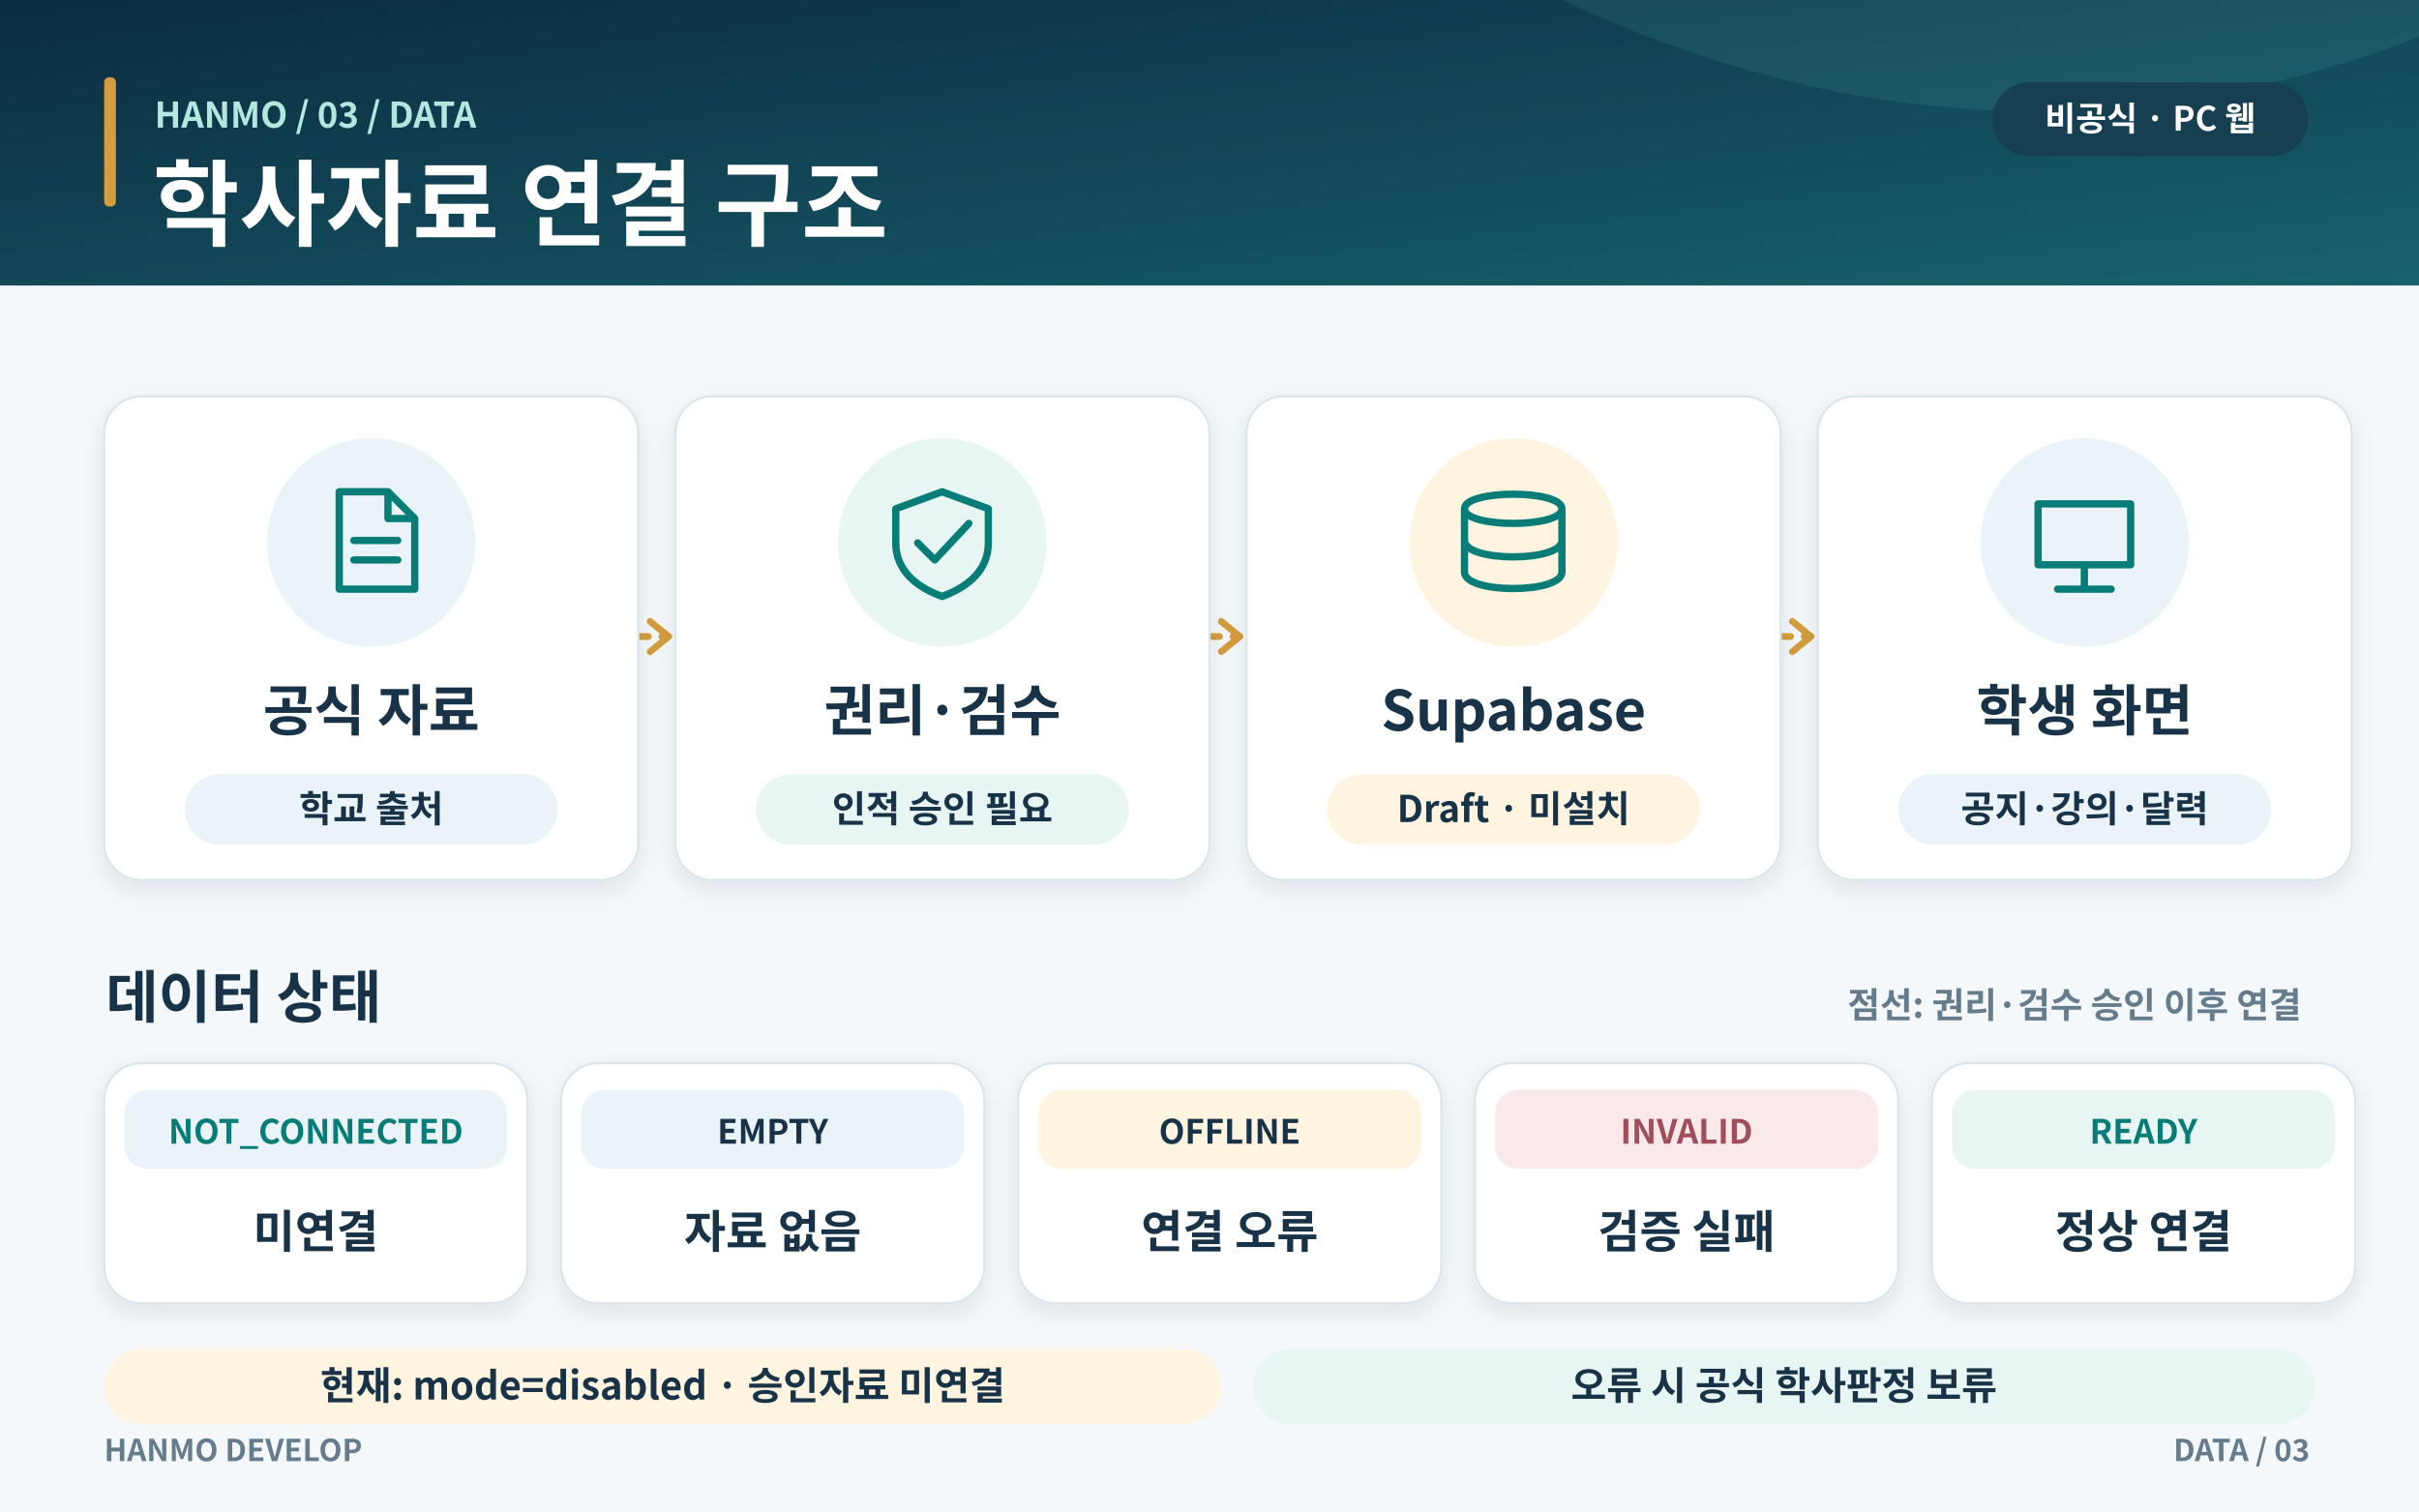
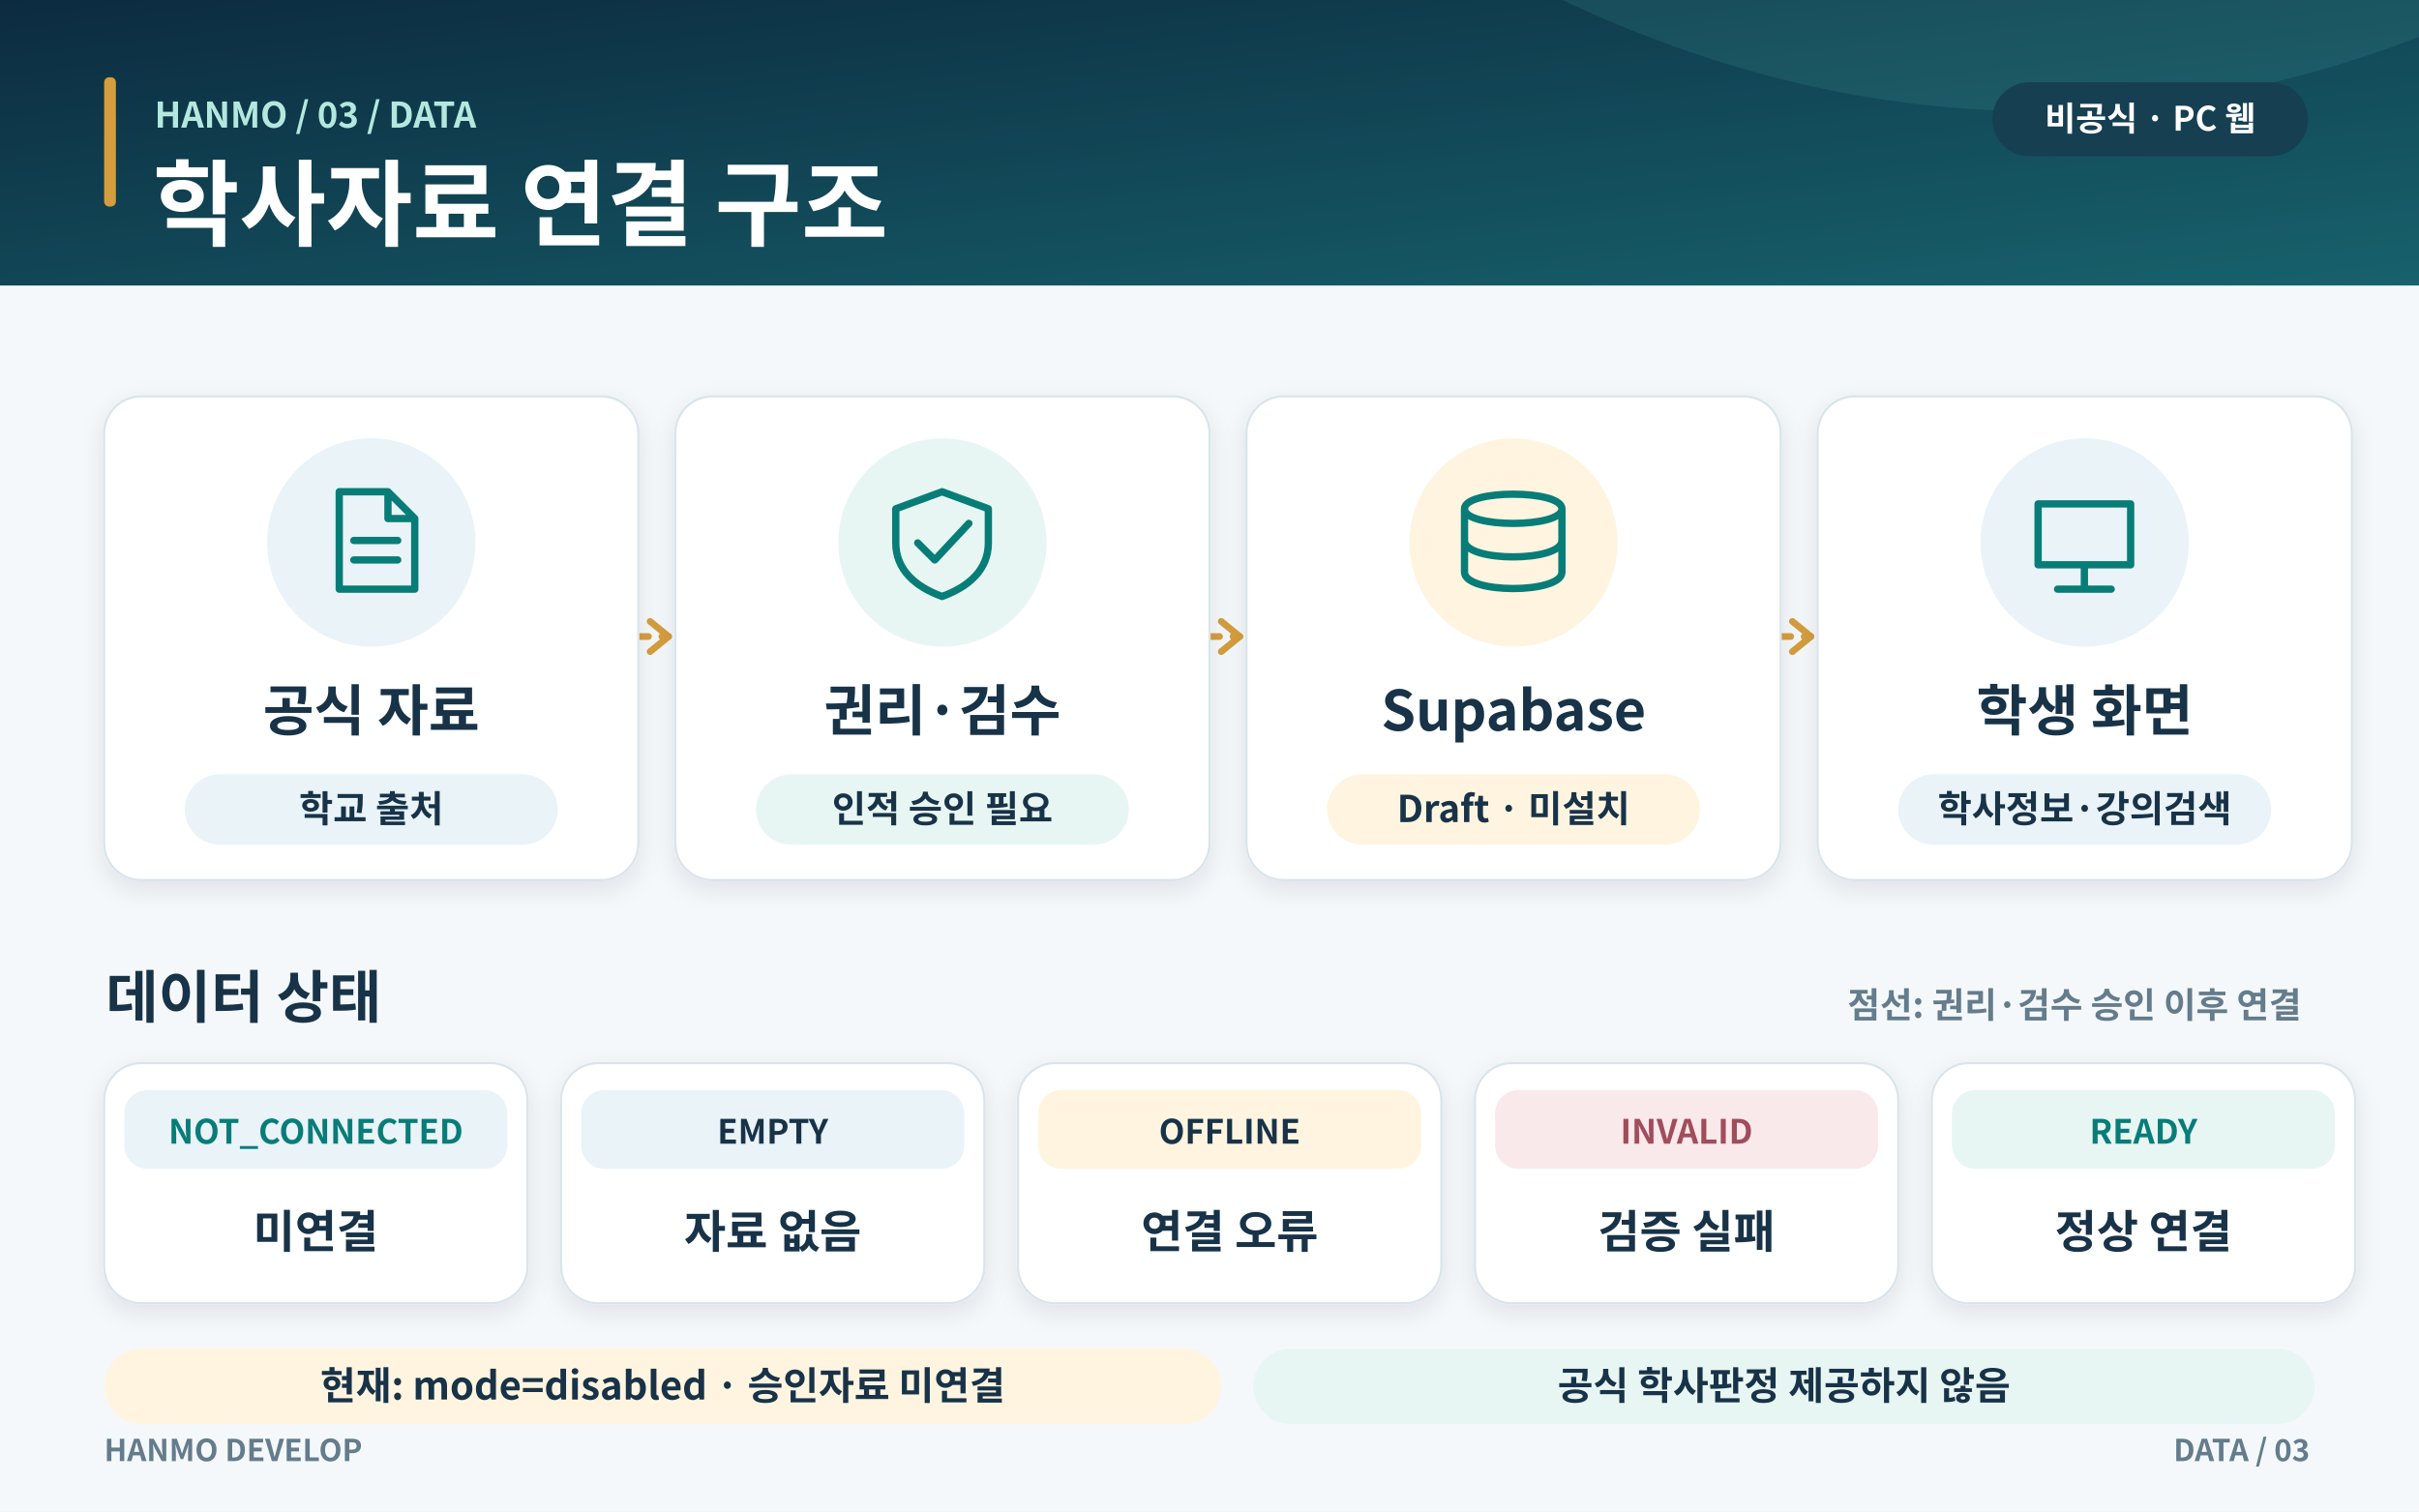
<svg xmlns="http://www.w3.org/2000/svg" width="1440" height="900" viewBox="0 0 1440 900" role="img" aria-labelledby="art-title art-desc">
  <defs>
    <linearGradient id="header" x1="0" x2="1" y1="0" y2="1">
      <stop stop-color="#0C2B40" />
      <stop offset="1" stop-color="#17626C" />
    </linearGradient>
    <filter id="shadow" x="-10%" y="-15%" width="120%" height="135%">
      <feDropShadow dx="0" dy="5" stdDeviation="7" flood-color="#102C43" flood-opacity=".09" />
    </filter>
  </defs>
  <g font-family="Noto Sans CJK KR, Noto Sans KR, NanumSquare, Malgun Gothic, sans-serif">
    <rect x="0" y="0" width="1440" height="900" rx="0" fill="#F5F8FA" />
    <rect x="0" y="0" width="1440" height="170" rx="0" fill="url(#header)" />
    <path d="M930 0Q1185 120 1440 22V0Z" fill="#53B8B1" opacity=".14" />
    <rect x="62" y="46" width="7" height="77" rx="3" fill="#D49D3D" />
    <text id="text-48" x="92" y="76" fill="#B4E8DE" font-size="21" font-weight="740" text-anchor="start">HANMO  /  03  /  DATA</text>
    <text id="text-49" x="91" y="142" fill="#FFFFFF" font-size="56" font-weight="850" text-anchor="start">학사자료 연결 구조</text>
    <rect x="1186" y="49" width="188" height="44" rx="22" fill="#163F52" />
    <text id="text-50" x="1280" y="77.8" fill="#FFFFFF" font-size="20" font-weight="740" text-anchor="middle">비공식 · PC 웹</text>
    <path d="M362 379L398 379" fill="none" stroke="#D49D3D" stroke-width="4" stroke-dasharray="8 8" stroke-linecap="round" />
    <path d="M387 370L398 379L387 388" fill="none" stroke="#D49D3D" stroke-width="4" stroke-linecap="round" stroke-linejoin="round" />
    <g filter="url(#shadow)">
      <rect x="62" y="236" width="318" height="288" rx="22" fill="#FFFFFF" stroke="#D9E5EA" stroke-width="1.3" />
    </g>
    <circle cx="221" cy="323" r="62" fill="#E9F3F8" />
    <g transform="translate(186 287) scale(1.45)">
      <path d="M11 4H31L42 15V44H11ZM31 4V15H42M17 24H35M17 32H35" stroke="#087D78" stroke-width="3" fill="none" stroke-linecap="round" stroke-linejoin="round" />
    </g>
    <text id="text-51" x="221" y="435" fill="#183348" font-size="33" font-weight="820" text-anchor="middle">공식 자료</text>
    <rect x="110" y="461" width="222" height="42" rx="21" fill="#E9F3F8" />
    <text id="text-52" x="221" y="489.48" fill="#183348" font-size="22" font-weight="740" text-anchor="middle">학교 출처</text>
    <path d="M702 379L738 379" fill="none" stroke="#D49D3D" stroke-width="4" stroke-dasharray="8 8" stroke-linecap="round" />
    <path d="M727 370L738 379L727 388" fill="none" stroke="#D49D3D" stroke-width="4" stroke-linecap="round" stroke-linejoin="round" />
    <g filter="url(#shadow)">
      <rect x="402" y="236" width="318" height="288" rx="22" fill="#FFFFFF" stroke="#D9E5EA" stroke-width="1.3" />
    </g>
    <circle cx="561" cy="323" r="62" fill="#E8F6F3" />
    <g transform="translate(526 287) scale(1.45)">
      <path d="M24 4L43 11V25C43 36 35 43 24 47C13 43 5 36 5 25V11ZM14 25L21 32L35 17" stroke="#087D78" stroke-width="3" fill="none" stroke-linecap="round" stroke-linejoin="round" />
    </g>
    <text id="text-53" x="561" y="435" fill="#183348" font-size="33" font-weight="820" text-anchor="middle">권리·검수</text>
    <rect x="450" y="461" width="222" height="42" rx="21" fill="#E8F6F3" />
    <text id="text-54" x="561" y="489.48" fill="#183348" font-size="22" font-weight="740" text-anchor="middle">인적 승인 필요</text>
    <path d="M1042 379L1078 379" fill="none" stroke="#D49D3D" stroke-width="4" stroke-dasharray="8 8" stroke-linecap="round" />
    <path d="M1067 370L1078 379L1067 388" fill="none" stroke="#D49D3D" stroke-width="4" stroke-linecap="round" stroke-linejoin="round" />
    <g filter="url(#shadow)">
      <rect x="742" y="236" width="318" height="288" rx="22" fill="#FFFFFF" stroke="#D9E5EA" stroke-width="1.3" />
    </g>
    <circle cx="901" cy="323" r="62" fill="#FFF4E0" />
    <g transform="translate(866 287) scale(1.45)">
      <path d="M4 11C4 3 44 3 44 11C44 19 4 19 4 11ZM4 11V24C4 33 44 33 44 24V11M4 24V37C4 46 44 46 44 37V24" stroke="#087D78" stroke-width="3" fill="none" stroke-linecap="round" stroke-linejoin="round" />
    </g>
    <text id="text-55" x="901" y="435" fill="#183348" font-size="33" font-weight="820" text-anchor="middle">Supabase</text>
    <rect x="790" y="461" width="222" height="42" rx="21" fill="#FFF4E0" />
    <text id="text-56" x="901" y="489.48" fill="#183348" font-size="22" font-weight="740" text-anchor="middle">Draft · 미설치</text>
    <g filter="url(#shadow)">
      <rect x="1082" y="236" width="318" height="288" rx="22" fill="#FFFFFF" stroke="#D9E5EA" stroke-width="1.3" />
    </g>
    <circle cx="1241" cy="323" r="62" fill="#E9F3F8" />
    <g transform="translate(1206 287) scale(1.45)">
      <path d="M5 9H43V34H5ZM24 34V44M13 44H35" stroke="#087D78" stroke-width="3" fill="none" stroke-linecap="round" stroke-linejoin="round" />
    </g>
    <text id="text-57" x="1241" y="435" fill="#183348" font-size="33" font-weight="820" text-anchor="middle">학생 화면</text>
    <rect x="1130" y="461" width="222" height="42" rx="21" fill="#E9F3F8" />
-     <text id="text-58" x="1241" y="489.48" fill="#183348" font-size="22" font-weight="740" text-anchor="middle">공지·강의·달력</text>
+     <text id="text-58" x="1241" y="489.48" fill="#183348" font-size="22" font-weight="740" text-anchor="middle">학사정보·강의검색</text>
    <text x="1370" y="606" fill="#647C8C" font-size="21" font-weight="650" text-anchor="end">점선: 권리·검수 승인 이후 연결</text>
    <text id="text-59" x="63" y="606" fill="#183348" font-size="34" font-weight="830" text-anchor="start">데이터 상태</text>
    <g filter="url(#shadow)">
      <rect x="62" y="633" width="252" height="143" rx="22" fill="#FFFFFF" stroke="#D9E5EA" stroke-width="1.3" />
    </g>
    <rect x="74" y="649" width="228" height="47" rx="14" fill="#E9F3F8" />
    <text id="text-60" x="188" y="681" fill="#087D78" font-size="20" font-weight="800" text-anchor="middle">NOT_CONNECTED</text>
    <text id="text-61" x="188" y="743" fill="#183348" font-size="27" font-weight="710" text-anchor="middle">미연결</text>
    <g filter="url(#shadow)">
      <rect x="334" y="633" width="252" height="143" rx="22" fill="#FFFFFF" stroke="#D9E5EA" stroke-width="1.3" />
    </g>
    <rect x="346" y="649" width="228" height="47" rx="14" fill="#E9F3F8" />
    <text id="text-62" x="460" y="681" fill="#183348" font-size="20" font-weight="800" text-anchor="middle">EMPTY</text>
    <text id="text-63" x="460" y="743" fill="#183348" font-size="27" font-weight="710" text-anchor="middle">자료 없음</text>
    <g filter="url(#shadow)">
      <rect x="606" y="633" width="252" height="143" rx="22" fill="#FFFFFF" stroke="#D9E5EA" stroke-width="1.3" />
    </g>
    <rect x="618" y="649" width="228" height="47" rx="14" fill="#FFF4E0" />
    <text id="text-64" x="732" y="681" fill="#183348" font-size="20" font-weight="800" text-anchor="middle">OFFLINE</text>
    <text id="text-65" x="732" y="743" fill="#183348" font-size="27" font-weight="710" text-anchor="middle">연결 오류</text>
    <g filter="url(#shadow)">
      <rect x="878" y="633" width="252" height="143" rx="22" fill="#FFFFFF" stroke="#D9E5EA" stroke-width="1.3" />
    </g>
    <rect x="890" y="649" width="228" height="47" rx="14" fill="#F9E9EB" />
    <text id="text-66" x="1004" y="681" fill="#A04D5C" font-size="20" font-weight="800" text-anchor="middle">INVALID</text>
    <text id="text-67" x="1004" y="743" fill="#183348" font-size="27" font-weight="710" text-anchor="middle">검증 실패</text>
    <g filter="url(#shadow)">
      <rect x="1150" y="633" width="252" height="143" rx="22" fill="#FFFFFF" stroke="#D9E5EA" stroke-width="1.3" />
    </g>
    <rect x="1162" y="649" width="228" height="47" rx="14" fill="#E8F6F3" />
    <text id="text-68" x="1276" y="681" fill="#087D78" font-size="20" font-weight="800" text-anchor="middle">READY</text>
    <text id="text-69" x="1276" y="743" fill="#183348" font-size="27" font-weight="710" text-anchor="middle">정상 연결</text>
    <rect x="62" y="803" width="665" height="45" rx="22.5" fill="#FFF4E0" />
    <text id="text-70" x="394.5" y="833.32" fill="#183348" font-size="23" font-weight="740" text-anchor="middle">현재: mode=disabled · 승인자료 미연결</text>
    <rect x="746" y="803" width="632" height="45" rx="22.5" fill="#E8F6F3" />
-     <text id="text-71" x="1062" y="833.32" fill="#183348" font-size="23" font-weight="740" text-anchor="middle">오류 시 공식 학사판정 보류</text>
+     <text id="text-71" x="1062" y="833.32" fill="#183348" font-size="23" font-weight="740" text-anchor="middle">공식 학사판정 제공하지 않음</text>
    <text id="text-72" x="62" y="870" fill="#647C8C" font-size="18" font-weight="800" text-anchor="start">HANMO DEVELOP</text>
    <text id="text-73" x="1375" y="870" fill="#647C8C" font-size="18" font-weight="680" text-anchor="end">DATA / 03</text>
  </g>
</svg>
